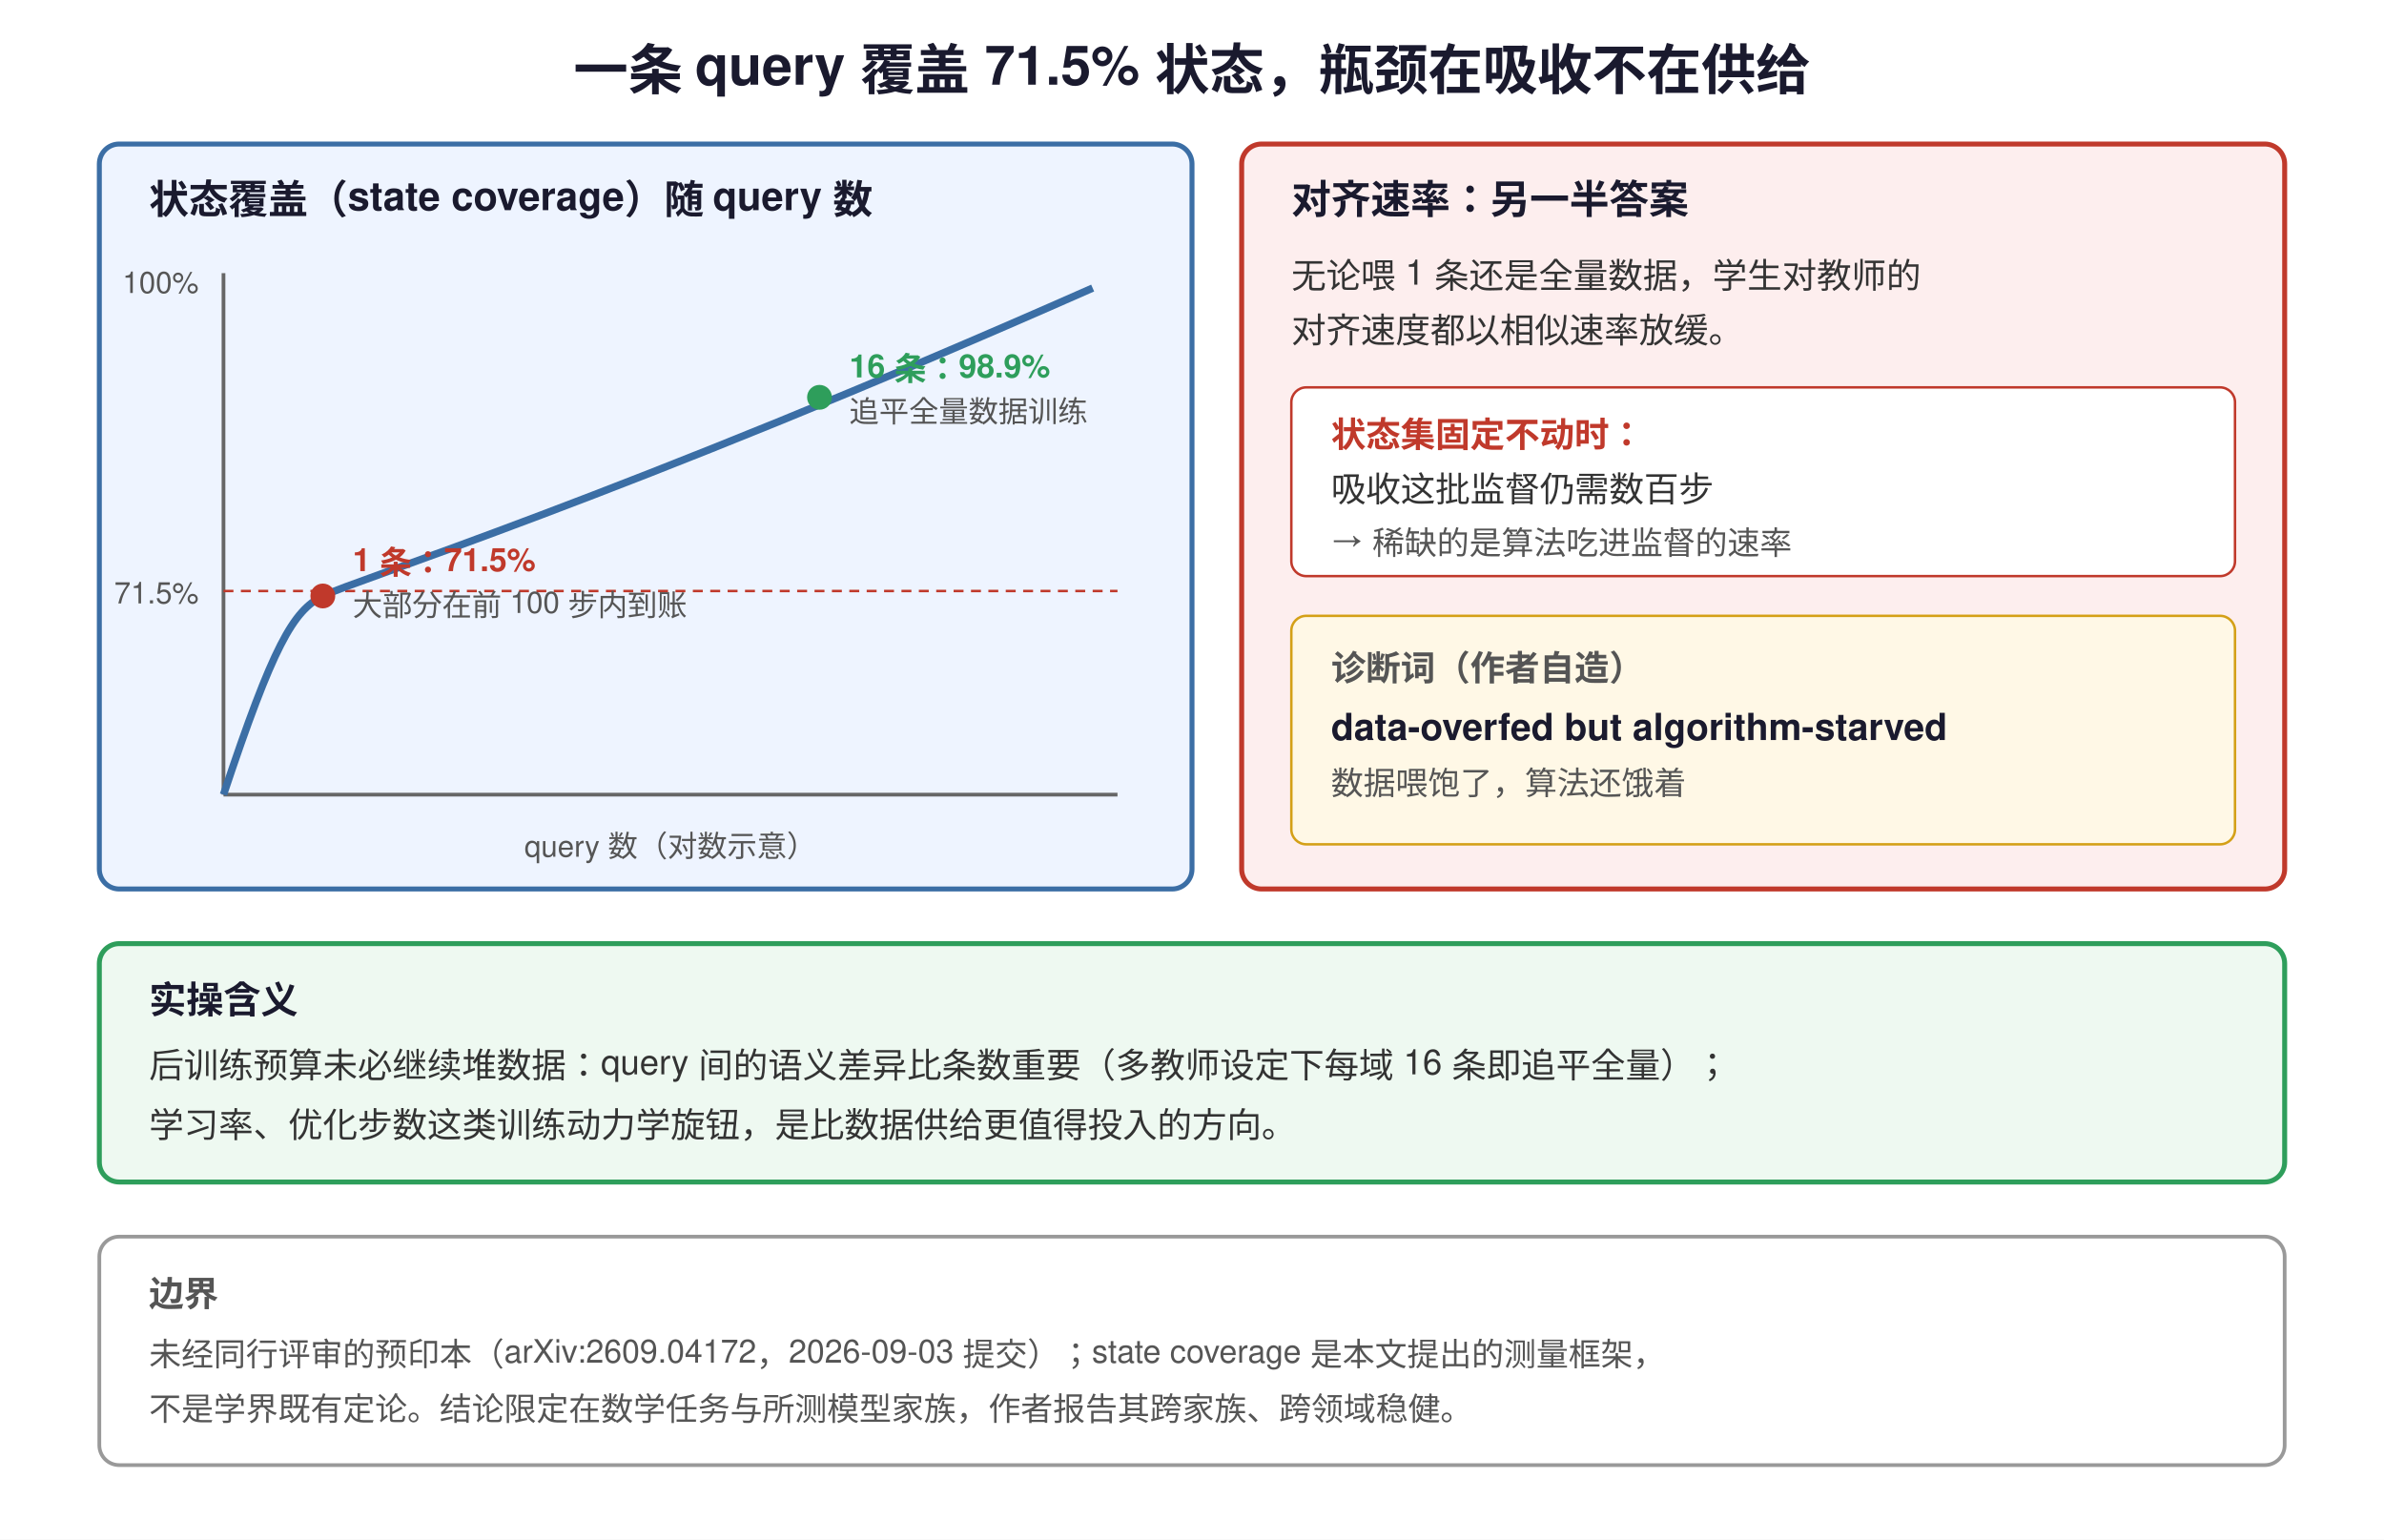
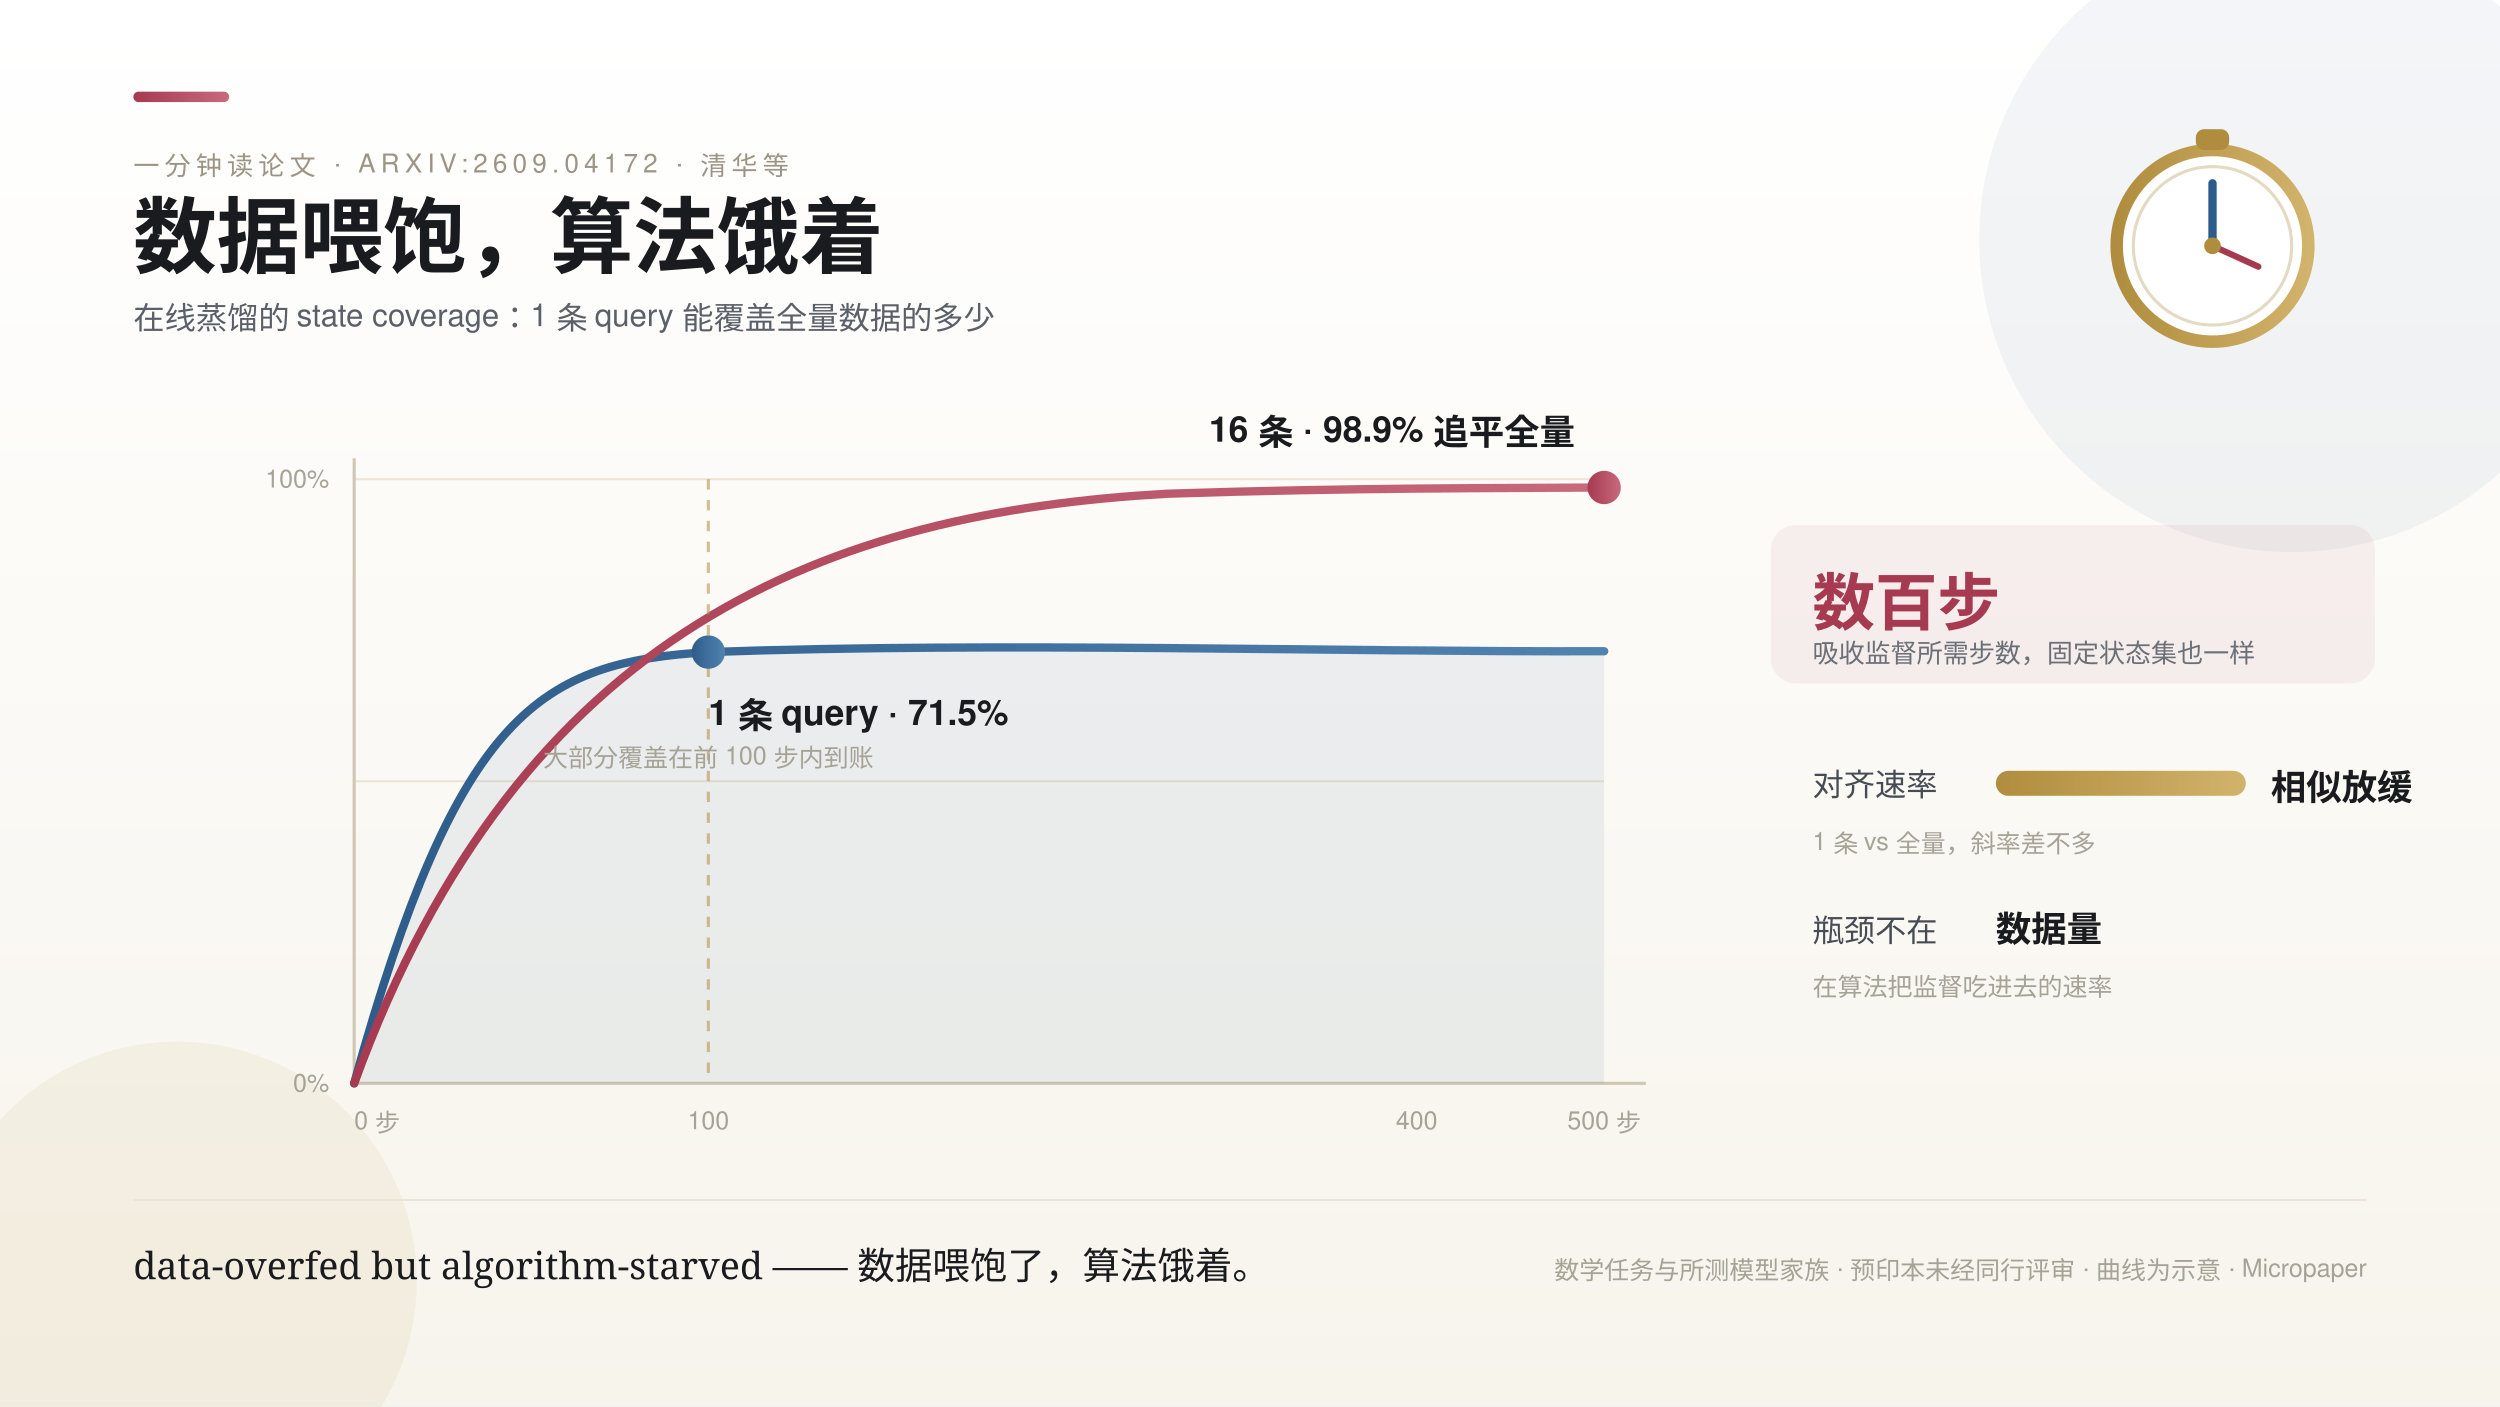
- <svg xmlns="http://www.w3.org/2000/svg" width="960" height="620" viewBox="0 0 960 620" font-family="Helvetica, Arial, 'PingFang SC', 'Microsoft YaHei', sans-serif">
-   <rect width="960" height="620" fill="#ffffff" />
-   <text x="480" y="36" text-anchor="middle" font-size="22" font-weight="bold" fill="#1a1a2e">一条 query 覆盖 71.5% 状态，瓶颈在吸收不在供给</text>
-   <rect x="40" y="58" width="440" height="300" rx="8" fill="#eef4ff" stroke="#3b6ea5" stroke-width="2" />
-   <text x="60" y="86" font-size="16" font-weight="bold" fill="#1a1a2e">状态覆盖（state coverage）随 query 数</text>
-   <line x1="90" y1="320" x2="450" y2="320" stroke="#666" stroke-width="1.5" />
-   <line x1="90" y1="320" x2="90" y2="110" stroke="#666" stroke-width="1.5" />
-   <text x="270" y="345" text-anchor="middle" font-size="12" fill="#555">query 数（对数示意）</text>
-   <text x="80" y="118" text-anchor="end" font-size="12" fill="#555">100%</text>
-   <text x="80" y="243" text-anchor="end" font-size="12" fill="#555">71.5%</text>
-   <line x1="90" y1="238" x2="450" y2="238" stroke="#c0392b" stroke-width="1" stroke-dasharray="4 3" />
-   <path d="M 90 320 C 110 260 118 246 130 240 S 250 200 440 116" fill="none" stroke="#3b6ea5" stroke-width="3" />
-   <circle cx="130" cy="240" r="5" fill="#c0392b" />
-   <text x="142" y="230" font-size="13" font-weight="bold" fill="#c0392b">1 条：71.5%</text>
-   <text x="142" y="248" font-size="12" fill="#555">大部分在前 100 步内到账</text>
-   <circle cx="330" cy="160" r="5" fill="#2e9e5b" />
-   <text x="342" y="152" font-size="13" font-weight="bold" fill="#2e9e5b">16 条：98.9%</text>
-   <text x="342" y="170" font-size="12" fill="#555">追平全量数据训练</text>
-   <rect x="500" y="58" width="420" height="300" rx="8" fill="#fdeeee" stroke="#c0392b" stroke-width="2" />
-   <text x="520" y="86" font-size="16" font-weight="bold" fill="#1a1a2e">对齐速率：另一半答案</text>
-   <text x="520" y="116" font-size="14" fill="#333">无论喂 1 条还是全量数据，学生对教师的</text>
-   <text x="520" y="138" font-size="14" fill="#333">对齐速度都以相似速率放缓。</text>
-   <rect x="520" y="156" width="380" height="76" rx="6" fill="#ffffff" stroke="#c0392b" />
-   <text x="536" y="180" font-size="14" font-weight="bold" fill="#c0392b">状态集固定不动时：</text>
-   <text x="536" y="202" font-size="14" fill="#333">吸收这批监督仍需数百步</text>
-   <text x="536" y="222" font-size="13" fill="#555">→ 稀缺的是算法吃进监督的速率</text>
-   <rect x="520" y="248" width="380" height="92" rx="6" fill="#fff8e6" stroke="#d4a017" />
-   <text x="536" y="274" font-size="14" font-weight="bold" fill="#555">诊断词（作者自造）</text>
-   <text x="536" y="298" font-size="15" font-weight="bold" fill="#1a1a2e">data-overfed but algorithm-starved</text>
-   <text x="536" y="320" font-size="13" fill="#555">数据喂饱了，算法还饿着</text>
-   <rect x="40" y="380" width="880" height="96" rx="8" fill="#eef9f1" stroke="#2e9e5b" stroke-width="2" />
-   <text x="60" y="408" font-size="15" font-weight="bold" fill="#1a1a2e">实操含义</text>
-   <text x="60" y="434" font-size="14" fill="#333">后训练预算未必继续堆数据：query 间的语义差异比条数重要（多教师设定下每域 16 条即追平全量）；</text>
-   <text x="60" y="458" font-size="14" fill="#333">学习率、优化步数这类训练动力学旋钮，是比数据供给更值得投入的方向。</text>
-   <rect x="40" y="498" width="880" height="92" rx="8" fill="#ffffff" stroke="#999" stroke-width="1.5" />
-   <text x="60" y="526" font-size="14" font-weight="bold" fill="#555">边界</text>
-   <text x="60" y="550" font-size="13" fill="#555">未经同行评审的预印本（arXiv:2609.04172，2026-09-03 提交）；state coverage 是本文提出的测量框架，</text>
-   <text x="60" y="572" font-size="13" fill="#555">不是学界既有定论。结论限定在数学任务与所测模型家族，作者报告其跨家族、跨领域稳健。</text>
+ <svg xmlns="http://www.w3.org/2000/svg" width="1200" height="675" viewBox="0 0 1200 675" font-family="'PingFang SC','Helvetica Neue',Helvetica,'Microsoft YaHei',sans-serif">
+   <defs>
+     <style>
+       .serif { font-family: 'Noto Serif SC','Songti SC','STSong',serif; }
+       .k { font-size: 12.5px; letter-spacing: 2.5px; fill: #9C9484; }
+       .rl { font-size: 15px; fill: #474C54; }
+       .val { font-size: 17px; font-weight: 700; fill: #1A1B1E; }
+       .b { font-size: 12px; fill: #A5A296; }
+     </style>
+     <linearGradient id="bg" x1="0" y1="0" x2="0" y2="1">
+       <stop offset="0" stop-color="#FFFFFF" />
+       <stop offset="1" stop-color="#F7F4EC" />
+     </linearGradient>
+     <linearGradient id="gBlue" x1="0" y1="0" x2="1" y2="0">
+       <stop offset="0" stop-color="#2E5C8A" />
+       <stop offset="1" stop-color="#5183B0" />
+     </linearGradient>
+     <linearGradient id="gRose" x1="0" y1="0" x2="1" y2="0">
+       <stop offset="0" stop-color="#A63A50" />
+       <stop offset="1" stop-color="#C86A7C" />
+     </linearGradient>
+     <linearGradient id="gGold" x1="0" y1="0" x2="1" y2="0">
+       <stop offset="0" stop-color="#B08D3E" />
+       <stop offset="1" stop-color="#D2B36C" />
+     </linearGradient>
+   </defs>
+   <rect width="1200" height="675" fill="url(#bg)" />
+   <circle cx="1100" cy="115" r="150" fill="#2E5C8A" opacity="0.06" />
+   <circle cx="85" cy="615" r="115" fill="#B08D3E" opacity="0.08" />
+   <rect x="64" y="44" width="46" height="5" rx="2.5" fill="url(#gRose)" />
+   <text class="k" x="64" y="84">一分钟读论文 · ARXIV:2609.04172 · 清华等</text>
+   <text class="serif" x="64" y="128" font-size="40" font-weight="700" fill="#1A1B1E">数据喂饱，算法饿着</text>
+   <text x="64" y="158" font-size="15" fill="#5B6068">在线蒸馏的 state coverage：1 条 query 能覆盖全量数据的多少</text>
+   <g>
+     <circle cx="1062" cy="118" r="46" fill="#FFFFFF" stroke="url(#gGold)" stroke-width="6" />
+     <circle cx="1062" cy="118" r="38" fill="none" stroke="#E4DAC2" stroke-width="1.5" />
+     <line x1="1062" y1="118" x2="1062" y2="88" stroke="#2E5C8A" stroke-width="4" stroke-linecap="round" />
+     <line x1="1062" y1="118" x2="1084" y2="128" stroke="#A63A50" stroke-width="3" stroke-linecap="round" />
+     <circle cx="1062" cy="118" r="4" fill="#B08D3E" />
+     <rect x="1054" y="62" width="16" height="10" rx="4" fill="#B08D3E" />
+   </g>
+   <g stroke="#EBE5D6">
+     <line x1="170" y1="230" x2="770" y2="230" />
+     <line x1="170" y1="375" x2="770" y2="375" />
+   </g>
+   <line x1="170" y1="520" x2="790" y2="520" stroke="#CFC7B2" stroke-width="1.5" />
+   <line x1="170" y1="220" x2="170" y2="520" stroke="#CFC7B2" stroke-width="1.5" />
+   <text class="b" x="170" y="542">0 步</text>
+   <text class="b" x="340" y="542" text-anchor="middle">100</text>
+   <text class="b" x="680" y="542" text-anchor="middle">400</text>
+   <text class="b" x="770" y="542" text-anchor="middle">500 步</text>
+   <text class="b" x="158" y="524" text-anchor="end">0%</text>
+   <text class="b" x="158" y="234" text-anchor="end">100%</text>
+   <path d="M 170 520 C 220 340 260 318 340 313 C 480 308 640 313 770 312.6 L 770 520 Z" fill="#2E5C8A" opacity="0.08" />
+   <path d="M 170 520 C 220 340 260 318 340 313 C 480 308 640 313 770 312.6" fill="none" stroke="url(#gBlue)" stroke-width="4" stroke-linecap="round" />
+   <path d="M 170 520 C 250 300 400 246 560 237 C 650 234 720 234.4 770 234" fill="none" stroke="url(#gRose)" stroke-width="4" stroke-linecap="round" stroke-dasharray="1 0" />
+   <line x1="340" y1="230" x2="340" y2="520" stroke="#B08D3E" stroke-width="1.5" stroke-dasharray="5 5" opacity="0.55" />
+   <circle cx="340" cy="313" r="8" fill="url(#gBlue)" />
+   <text class="val" x="340" y="348" fill="#2E5C8A">1 条 query · 71.5%</text>
+   <text class="b" x="340" y="368" text-anchor="middle">大部分覆盖在前 100 步内到账</text>
+   <circle cx="770" cy="234" r="8" fill="url(#gRose)" />
+   <text class="val" x="756" y="212" text-anchor="end" fill="#A63A50">16 条 · 98.9% 追平全量</text>
+   <rect x="850" y="252" width="290" height="76" rx="12" fill="#A63A50" opacity="0.07" />
+   <text class="serif" x="870" y="300" font-size="30" font-weight="700" fill="#A63A50">数百步</text>
+   <text x="870" y="318" font-size="12.5" fill="#6B7078">吸收监督所需步数，固定状态集也一样</text>
+   <g>
+     <text class="rl" x="870" y="382">对齐速率</text>
+     <rect x="958" y="370" width="120" height="12" rx="6" fill="url(#gGold)" />
+     <text class="val" x="1090" y="384" font-size="14" fill="#8A6C2A">相似放缓</text>
+     <text class="b" x="870" y="408">1 条 vs 全量，斜率差不多</text>
+     <text class="rl" x="870" y="452">瓶颈不在</text>
+     <text class="val" x="958" y="452" fill="#2E5C8A">数据量</text>
+     <text class="b" x="870" y="478">在算法把监督吃进去的速率</text>
+   </g>
+   <line x1="64" y1="576" x2="1136" y2="576" stroke="#EBE5D6" />
+   <text class="serif" x="64" y="614" font-size="18" fill="#1A1B1E">data-overfed but algorithm-starved —— 数据喂饱了，算法饿着。</text>
+   <text class="b" x="1136" y="614" text-anchor="end">数学任务与所测模型家族 · 预印本未经同行评审 · 曲线为示意 · Micropaper</text>
</svg>
